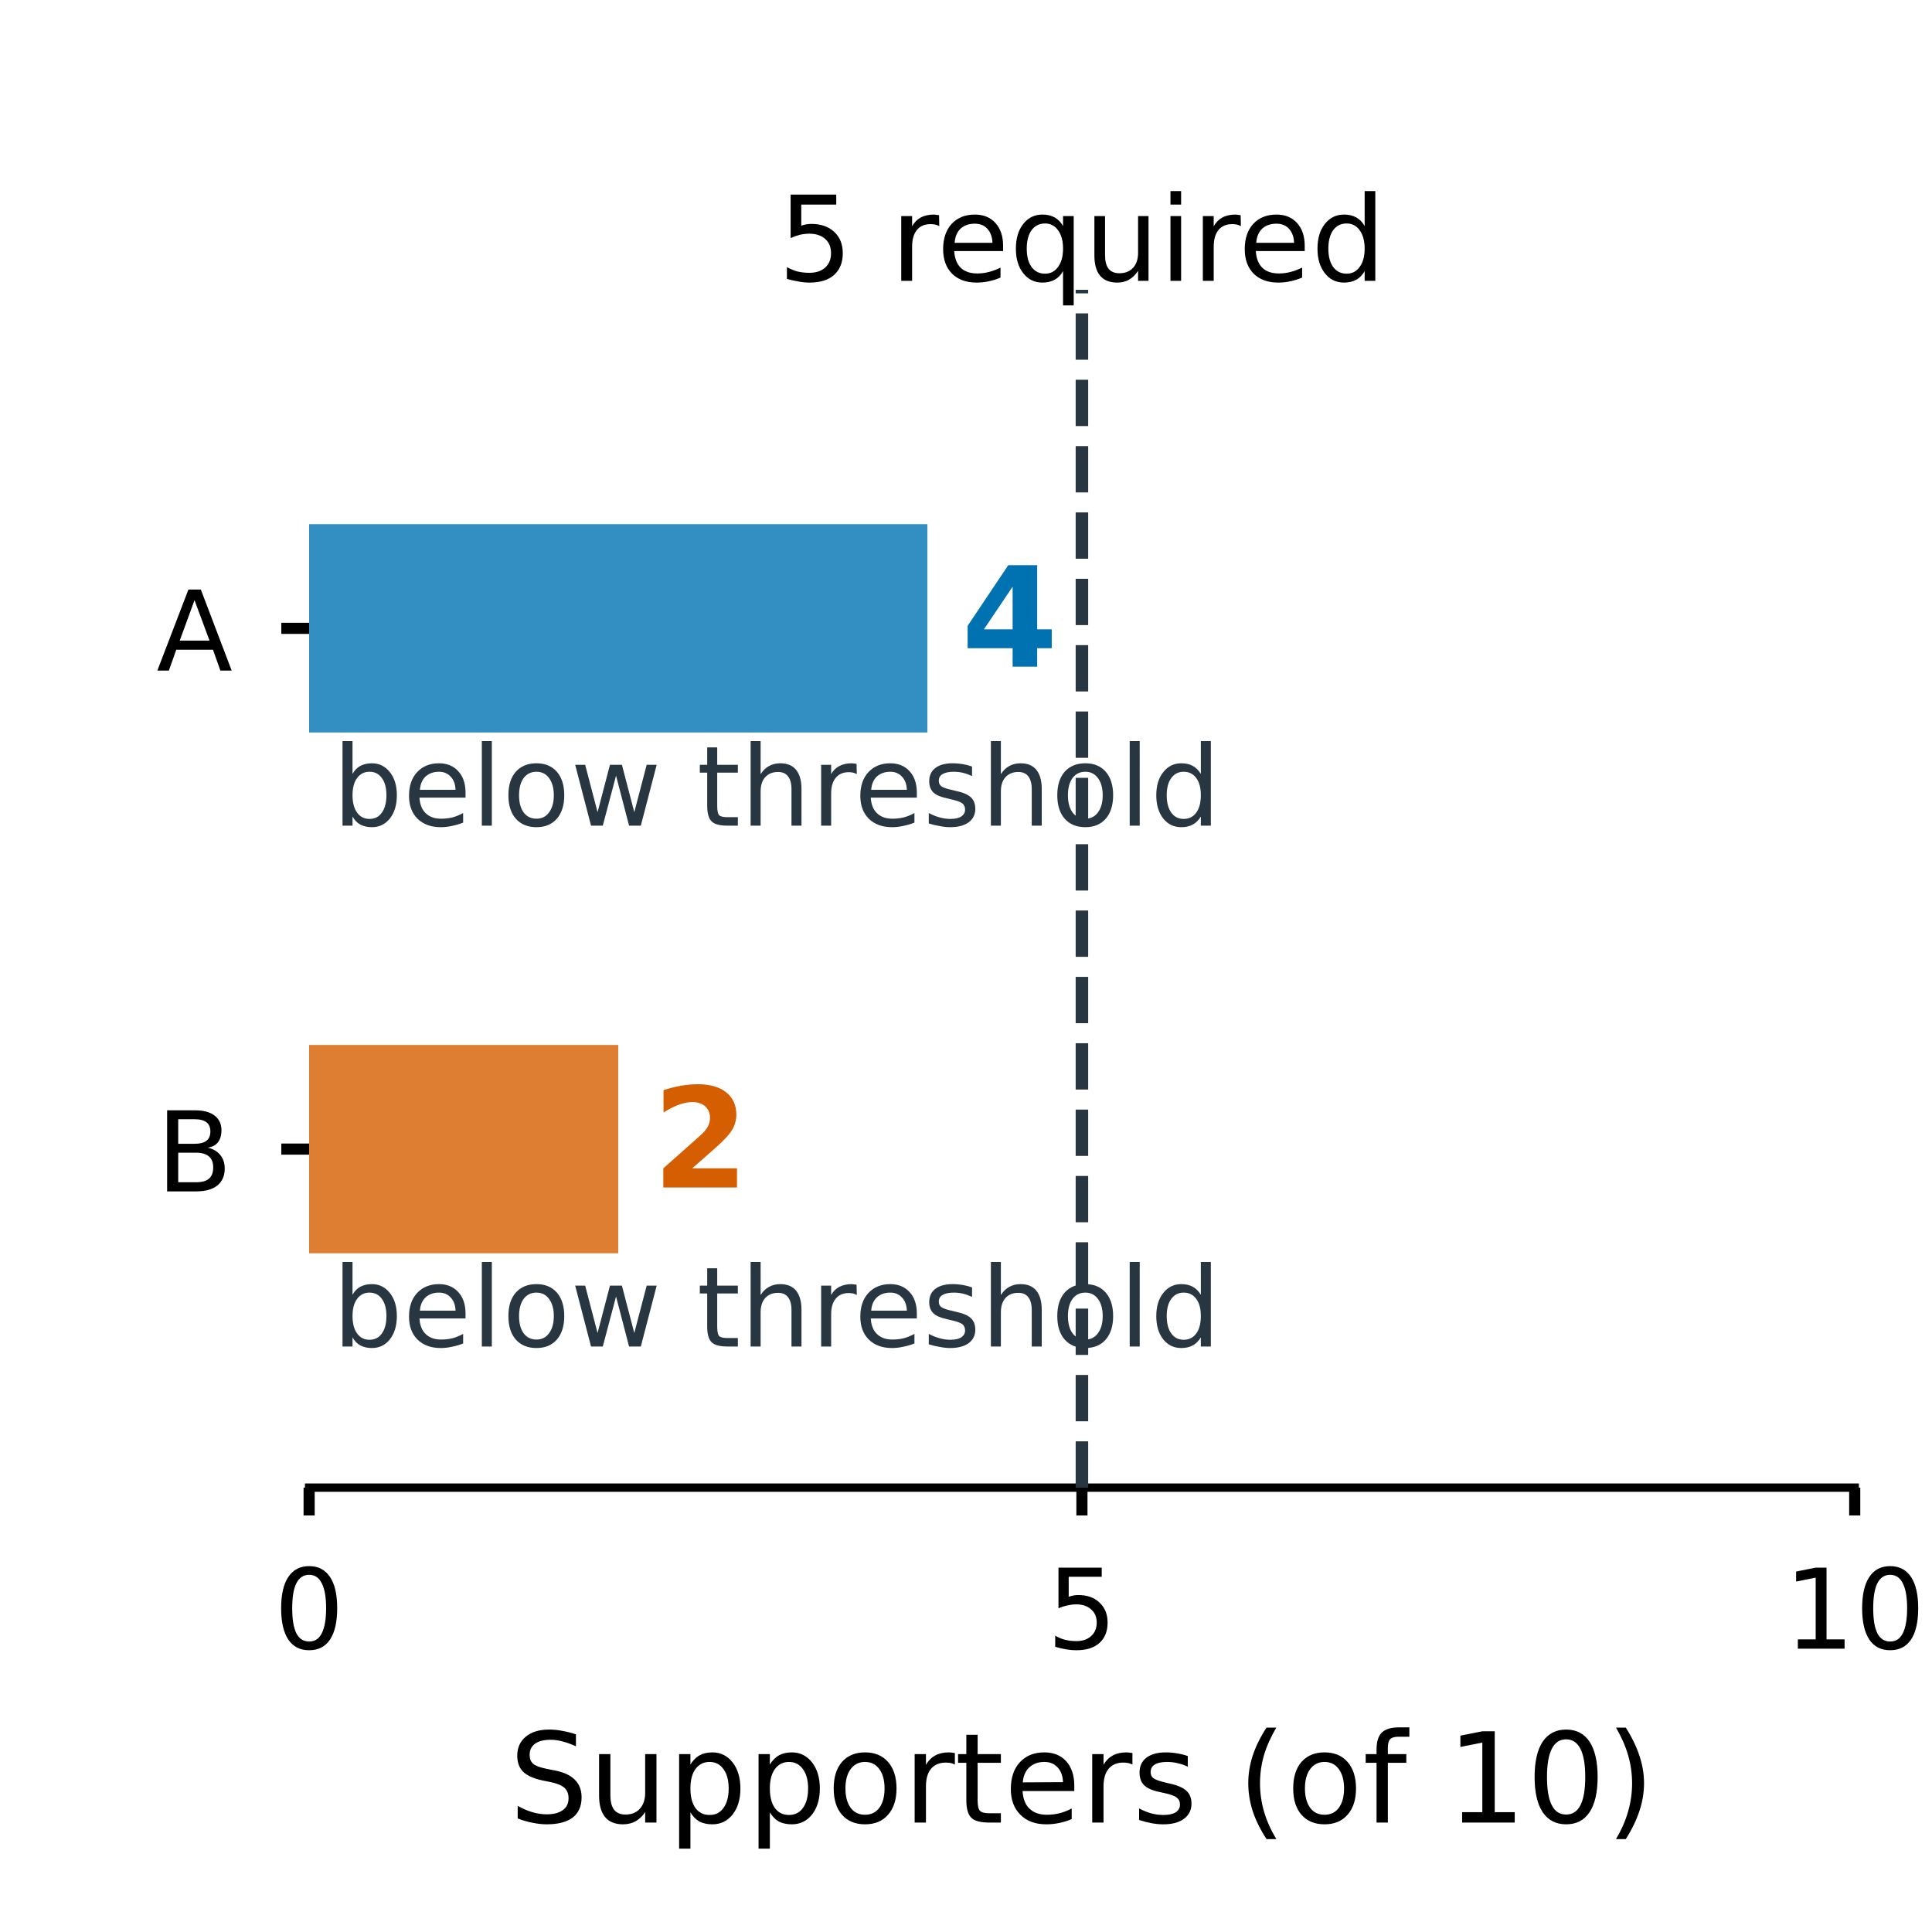
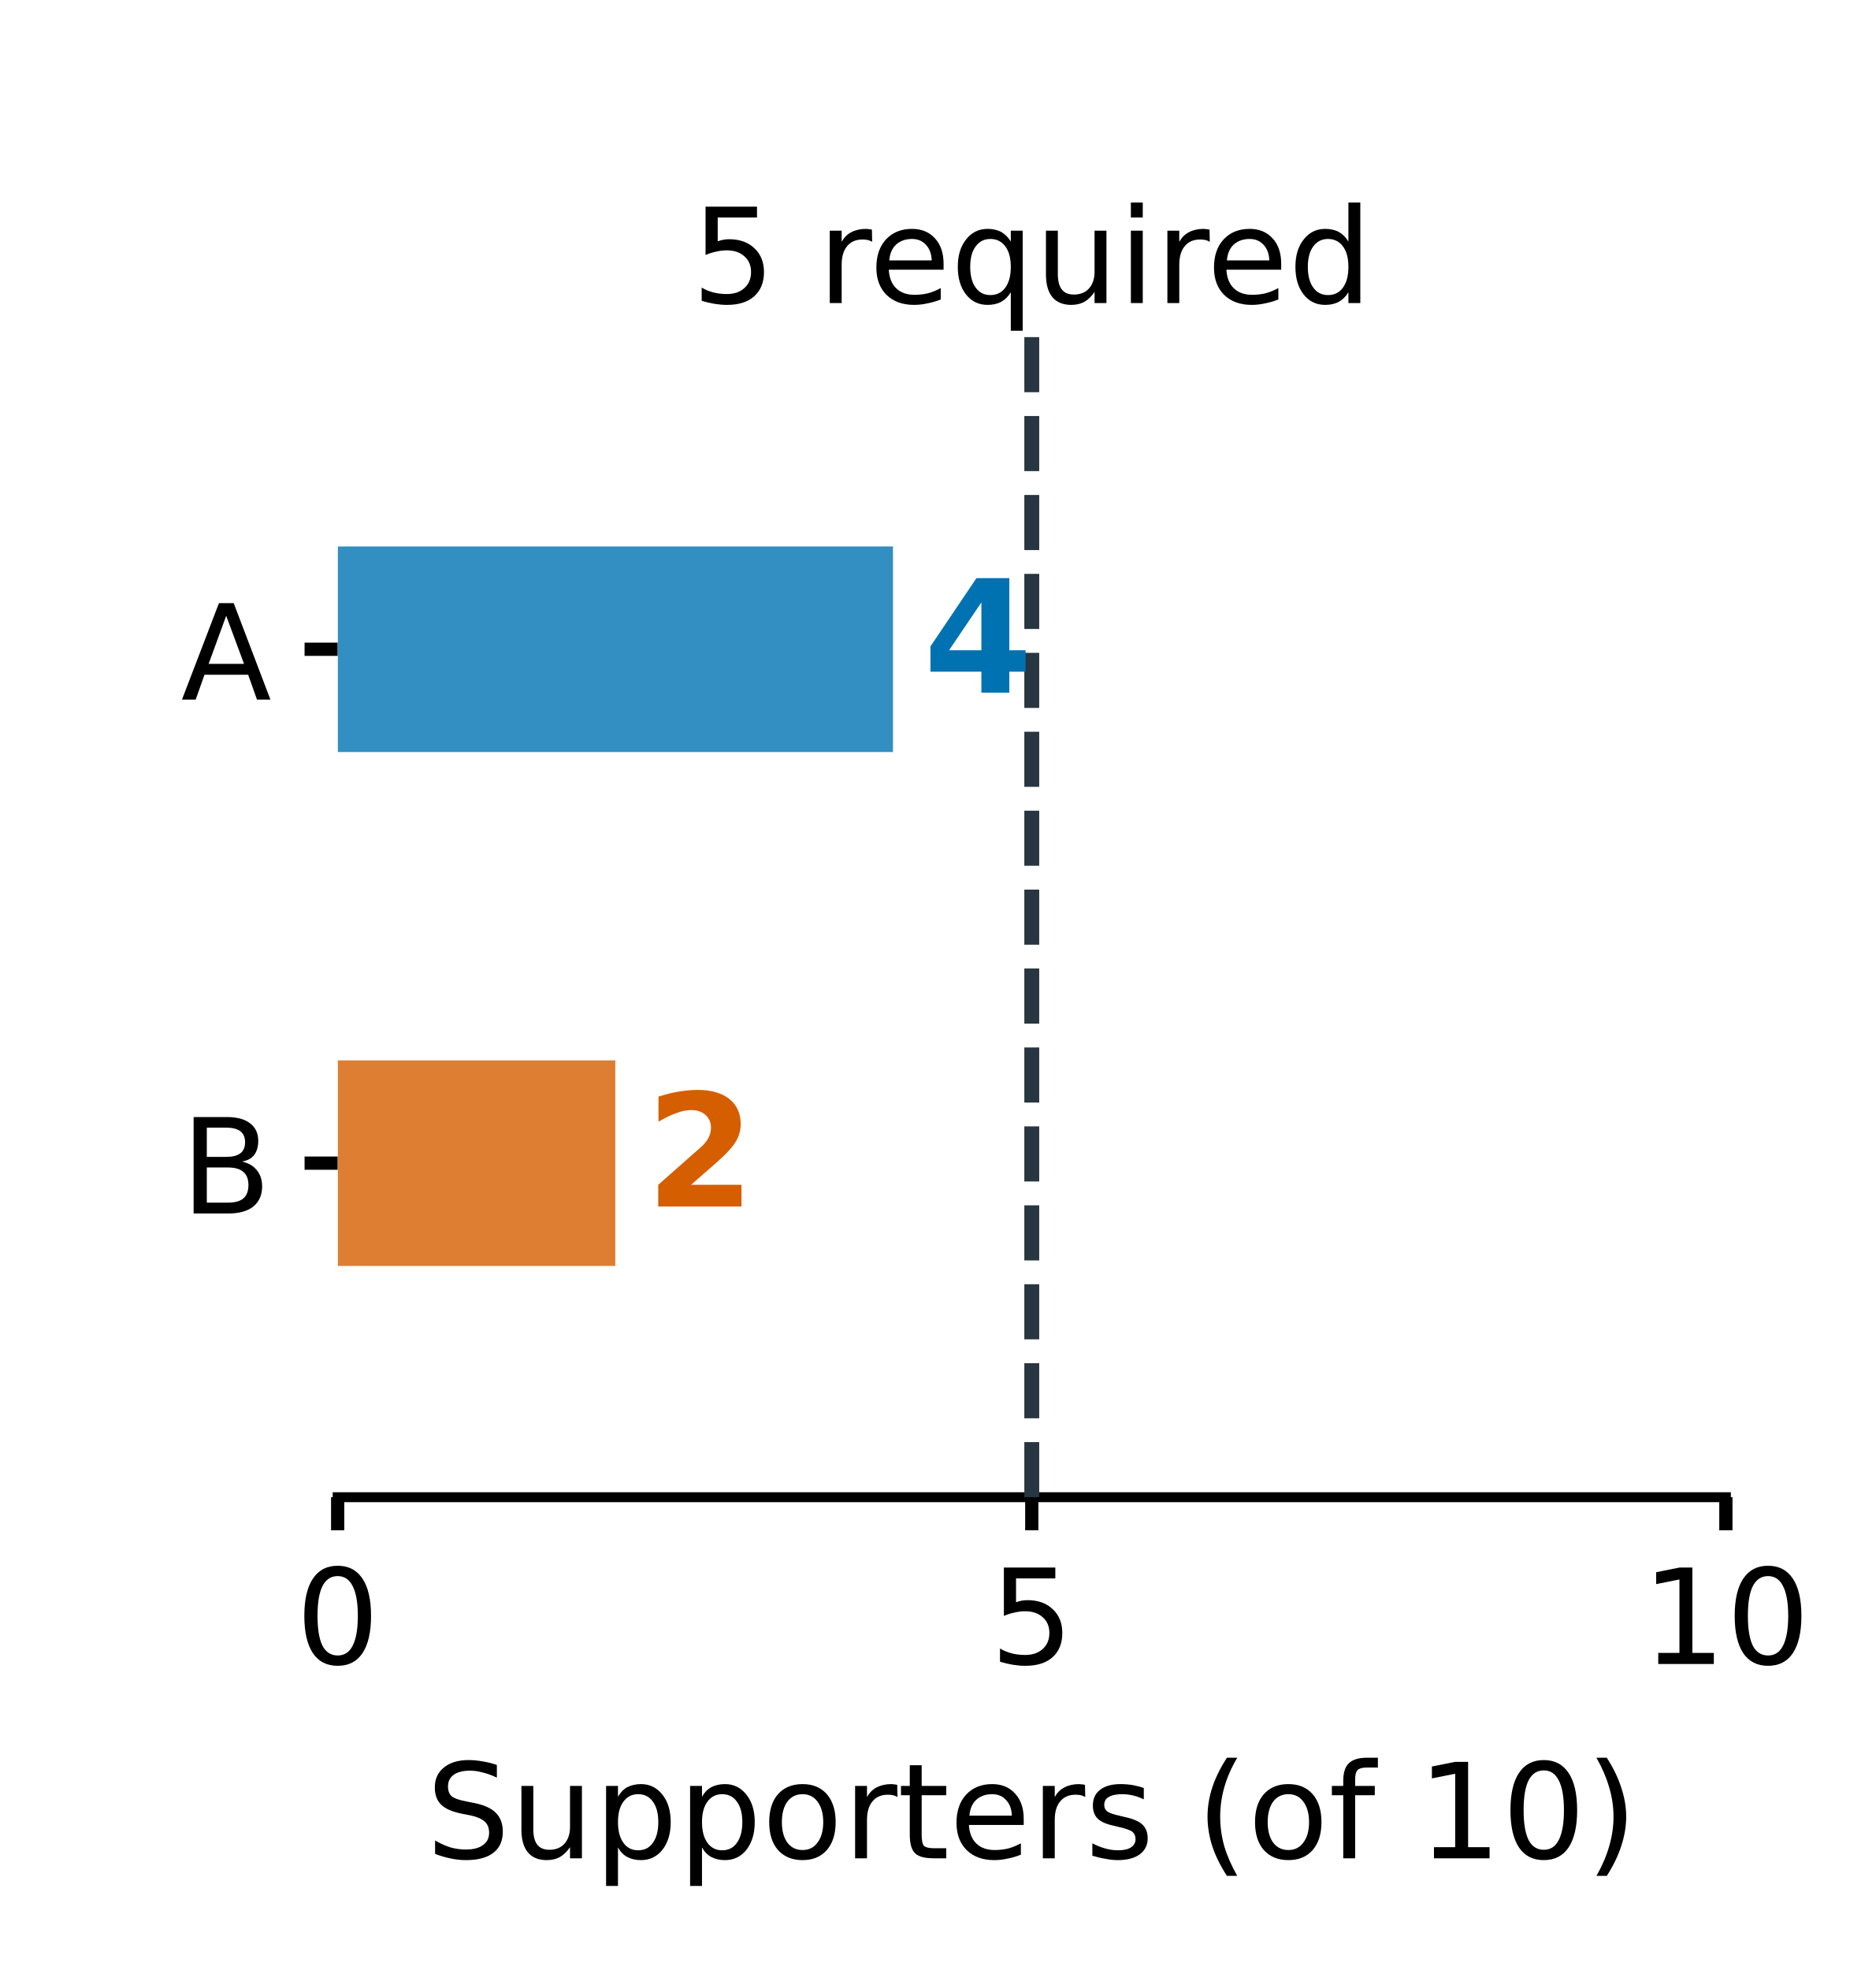
- <svg xmlns="http://www.w3.org/2000/svg" xmlns:xlink="http://www.w3.org/1999/xlink" width="138.898pt" height="138.898pt" viewBox="0 0 138.898 138.898" version="1.1">
+ <svg xmlns="http://www.w3.org/2000/svg" xmlns:xlink="http://www.w3.org/1999/xlink" width="113.386pt" height="119.055pt" viewBox="0 0 113.386 119.055" version="1.1">
  <defs>
    <style type="text/css">*{stroke-linejoin: round; stroke-linecap: butt}</style>
  </defs>
  <g id="figure_1">
    <g id="patch_1">
-       <path d="M 0 138.898  L 138.898 138.898  L 138.898 0  L 0 0  z " style="fill: #ffffff" />
+       <path d="M 0 119.055  L 113.386 119.055  L 113.386 0  L 0 0  z " style="fill: #ffffff" />
    </g>
    <g id="axes_1">
      <g id="patch_2">
-         <path d="M 22.224 106.951  L 133.342 106.951  L 133.342 20.835  L 22.224 20.835  z " style="fill: #ffffff" />
+         <path d="M 20.409 90.482  L 104.315 90.482  L 104.315 19.049  L 20.409 19.049  z " style="fill: #ffffff" />
      </g>
      <g id="matplotlib.axis_1">
        <g id="xtick_1">
          <g id="line2d_1">
            <defs>
-               <path id="m83fed1cfaf" d="M 0 0  L 0 2  " style="stroke: #000000; stroke-width: 0.8" />
+               <path id="m1cdf34afff" d="M 0 0  L 0 2  " style="stroke: #000000; stroke-width: 0.8" />
            </defs>
            <g>
-               <use xlink:href="#m83fed1cfaf" x="22.224" y="106.951" style="stroke: #000000; stroke-width: 0.8" />
+               <use xlink:href="#m1cdf34afff" x="20.409" y="90.482" style="stroke: #000000; stroke-width: 0.8" />
            </g>
          </g>
          <g id="text_1">
-             <text style="font-size: 8px; font-family: 'DejaVu Sans'; text-anchor: middle" x="22.224" y="118.53" transform="rotate(-0 22.22362 118.5299)">0</text>
+             <text style="font-size: 8px; font-family: 'DejaVu Sans'; text-anchor: middle" x="20.409" y="100.561" transform="rotate(-0 20.40945 100.5606)">0</text>
          </g>
        </g>
        <g id="xtick_2">
          <g id="line2d_2">
            <g>
-               <use xlink:href="#m83fed1cfaf" x="77.783" y="106.951" style="stroke: #000000; stroke-width: 0.8" />
+               <use xlink:href="#m1cdf34afff" x="62.362" y="90.482" style="stroke: #000000; stroke-width: 0.8" />
            </g>
          </g>
          <g id="text_2">
-             <text style="font-size: 8px; font-family: 'DejaVu Sans'; text-anchor: middle" x="77.783" y="118.53" transform="rotate(-0 77.78268 118.5299)">5</text>
+             <text style="font-size: 8px; font-family: 'DejaVu Sans'; text-anchor: middle" x="62.362" y="100.561" transform="rotate(-0 62.36221 100.5606)">5</text>
          </g>
        </g>
        <g id="xtick_3">
          <g id="line2d_3">
            <g>
-               <use xlink:href="#m83fed1cfaf" x="133.342" y="106.951" style="stroke: #000000; stroke-width: 0.8" />
+               <use xlink:href="#m1cdf34afff" x="104.315" y="90.482" style="stroke: #000000; stroke-width: 0.8" />
            </g>
          </g>
          <g id="text_3">
-             <text style="font-size: 8px; font-family: 'DejaVu Sans'; text-anchor: middle" x="133.342" y="118.53" transform="rotate(-0 133.3417 118.5299)">10</text>
+             <text style="font-size: 8px; font-family: 'DejaVu Sans'; text-anchor: middle" x="104.315" y="100.561" transform="rotate(-0 104.315 100.5606)">10</text>
          </g>
        </g>
        <g id="text_4">
-           <text style="font-size: 9px; font-family: 'DejaVu Sans'; text-anchor: middle" x="77.783" y="131.032" transform="rotate(-0 77.78268 131.0323)">Supporters (of 10)</text>
+           <text style="font-size: 8px; font-family: 'DejaVu Sans'; text-anchor: middle" x="62.362" y="112.303" transform="rotate(-0 62.36221 112.3031)">Supporters (of 10)</text>
        </g>
      </g>
      <g id="matplotlib.axis_2">
        <g id="ytick_1">
          <g id="line2d_4">
            <defs>
-               <path id="m6f6f66b580" d="M 0 0  L -2 0  " style="stroke: #000000; stroke-width: 0.8" />
+               <path id="m7f2bfaab8a" d="M 0 0  L -2 0  " style="stroke: #000000; stroke-width: 0.8" />
            </defs>
            <g>
-               <use xlink:href="#m6f6f66b580" x="22.224" y="45.172" style="stroke: #000000; stroke-width: 0.8" />
+               <use xlink:href="#m7f2bfaab8a" x="20.409" y="39.236" style="stroke: #000000; stroke-width: 0.8" />
            </g>
          </g>
          <g id="text_5">
-             <text style="font-size: 8px; font-family: 'DejaVu Sans'; text-anchor: end" x="16.724" y="48.211" transform="rotate(-0 16.72362 48.2113)">A</text>
+             <text style="font-size: 8px; font-family: 'DejaVu Sans'; text-anchor: end" x="16.409" y="42.276" transform="rotate(-0 16.40945 42.2758)">A</text>
          </g>
        </g>
        <g id="ytick_2">
          <g id="line2d_5">
            <g>
-               <use xlink:href="#m6f6f66b580" x="22.224" y="82.614" style="stroke: #000000; stroke-width: 0.8" />
+               <use xlink:href="#m7f2bfaab8a" x="20.409" y="70.294" style="stroke: #000000; stroke-width: 0.8" />
            </g>
          </g>
          <g id="text_6">
-             <text style="font-size: 8px; font-family: 'DejaVu Sans'; text-anchor: end" x="16.724" y="85.653" transform="rotate(-0 16.72362 85.65327)">B</text>
+             <text style="font-size: 8px; font-family: 'DejaVu Sans'; text-anchor: end" x="16.409" y="73.334" transform="rotate(-0 16.40945 73.33366)">B</text>
          </g>
        </g>
      </g>
      <g id="patch_3">
-         <path d="M 22.224 52.66  L 66.671 52.66  L 66.671 37.684  L 22.224 37.684  z " clip-path="url(#p56de6846fb)" style="fill: #0072b2; opacity: 0.8" />
+         <path d="M 20.409 45.448  L 53.972 45.448  L 53.972 33.025  L 20.409 33.025  z " clip-path="url(#pc70d0c590c)" style="fill: #0072b2; opacity: 0.8" />
      </g>
      <g id="patch_4">
-         <path d="M 22.224 90.102  L 44.447 90.102  L 44.447 75.126  L 22.224 75.126  z " clip-path="url(#p56de6846fb)" style="fill: #d55e00; opacity: 0.8" />
+         <path d="M 20.409 76.506  L 37.191 76.506  L 37.191 64.083  L 20.409 64.083  z " clip-path="url(#pc70d0c590c)" style="fill: #d55e00; opacity: 0.8" />
      </g>
      <g id="patch_5">
-         <path d="M 22.224 106.951  L 133.342 106.951  " style="fill: none; stroke: #000000; stroke-width: 0.6; stroke-linejoin: miter; stroke-linecap: square" />
+         <path d="M 20.409 90.482  L 104.315 90.482  " style="fill: none; stroke: #000000; stroke-width: 0.6; stroke-linejoin: miter; stroke-linecap: square" />
      </g>
      <g id="line2d_6">
-         <path d="M 77.783 106.951  L 77.783 20.835  " clip-path="url(#p56de6846fb)" style="fill: none; stroke-dasharray: 3.33,1.44; stroke-dashoffset: 0; stroke: #273640; stroke-width: 0.9" />
+         <path d="M 62.362 90.482  L 62.362 19.049  " clip-path="url(#pc70d0c590c)" style="fill: none; stroke-dasharray: 3.33,1.44; stroke-dashoffset: 0; stroke: #273640; stroke-width: 0.9" />
      </g>
      <g id="text_7">
-         <text style="font-size: 8.5px; font-family: 'DejaVu Sans'; text-anchor: middle" x="77.783" y="20.19" transform="rotate(-0 77.78268 20.19017)">5 required</text>
+         <text style="font-size: 8px; font-family: 'DejaVu Sans'; text-anchor: middle" x="62.362" y="18.317" transform="rotate(-0 62.36221 18.3168)">5 required</text>
      </g>
      <g id="text_8">
-         <text style="font-weight: 700; font-size: 10px; font-family: 'DejaVu Sans'; text-anchor: start; fill: #0072b2" x="69.115" y="47.931" transform="rotate(-0 69.11547 47.9313)">4</text>
+         <text style="font-weight: 700; font-size: 9.5px; font-family: 'DejaVu Sans'; text-anchor: start; fill: #0072b2" x="55.818" y="41.858" transform="rotate(-0 55.81757 41.85783)">4</text>
      </g>
      <g id="text_9">
-         <text style="font-size: 8px; font-family: 'DejaVu Sans'; text-anchor: start; fill: #273640" x="23.89" y="59.361" transform="rotate(-0 23.89039 59.36086)">below threshold</text>
-       </g>
-       <g id="text_10">
-         <text style="font-weight: 700; font-size: 10px; font-family: 'DejaVu Sans'; text-anchor: start; fill: #d55e00" x="46.892" y="85.373" transform="rotate(-0 46.89184 85.37327)">2</text>
-       </g>
-       <g id="text_11">
-         <text style="font-size: 8px; font-family: 'DejaVu Sans'; text-anchor: start; fill: #273640" x="23.89" y="96.803" transform="rotate(-0 23.89039 96.80283)">below threshold</text>
+         <text style="font-weight: 700; font-size: 9.5px; font-family: 'DejaVu Sans'; text-anchor: start; fill: #d55e00" x="39.036" y="72.916" transform="rotate(-0 39.03647 72.91569)">2</text>
      </g>
    </g>
  </g>
  <defs>
-     <clipPath id="p56de6846fb">
-       <rect x="22.224" y="20.835" width="111.118" height="86.117" />
+     <clipPath id="pc70d0c590c">
+       <rect x="20.409" y="19.049" width="83.906" height="71.433" />
    </clipPath>
  </defs>
</svg>
